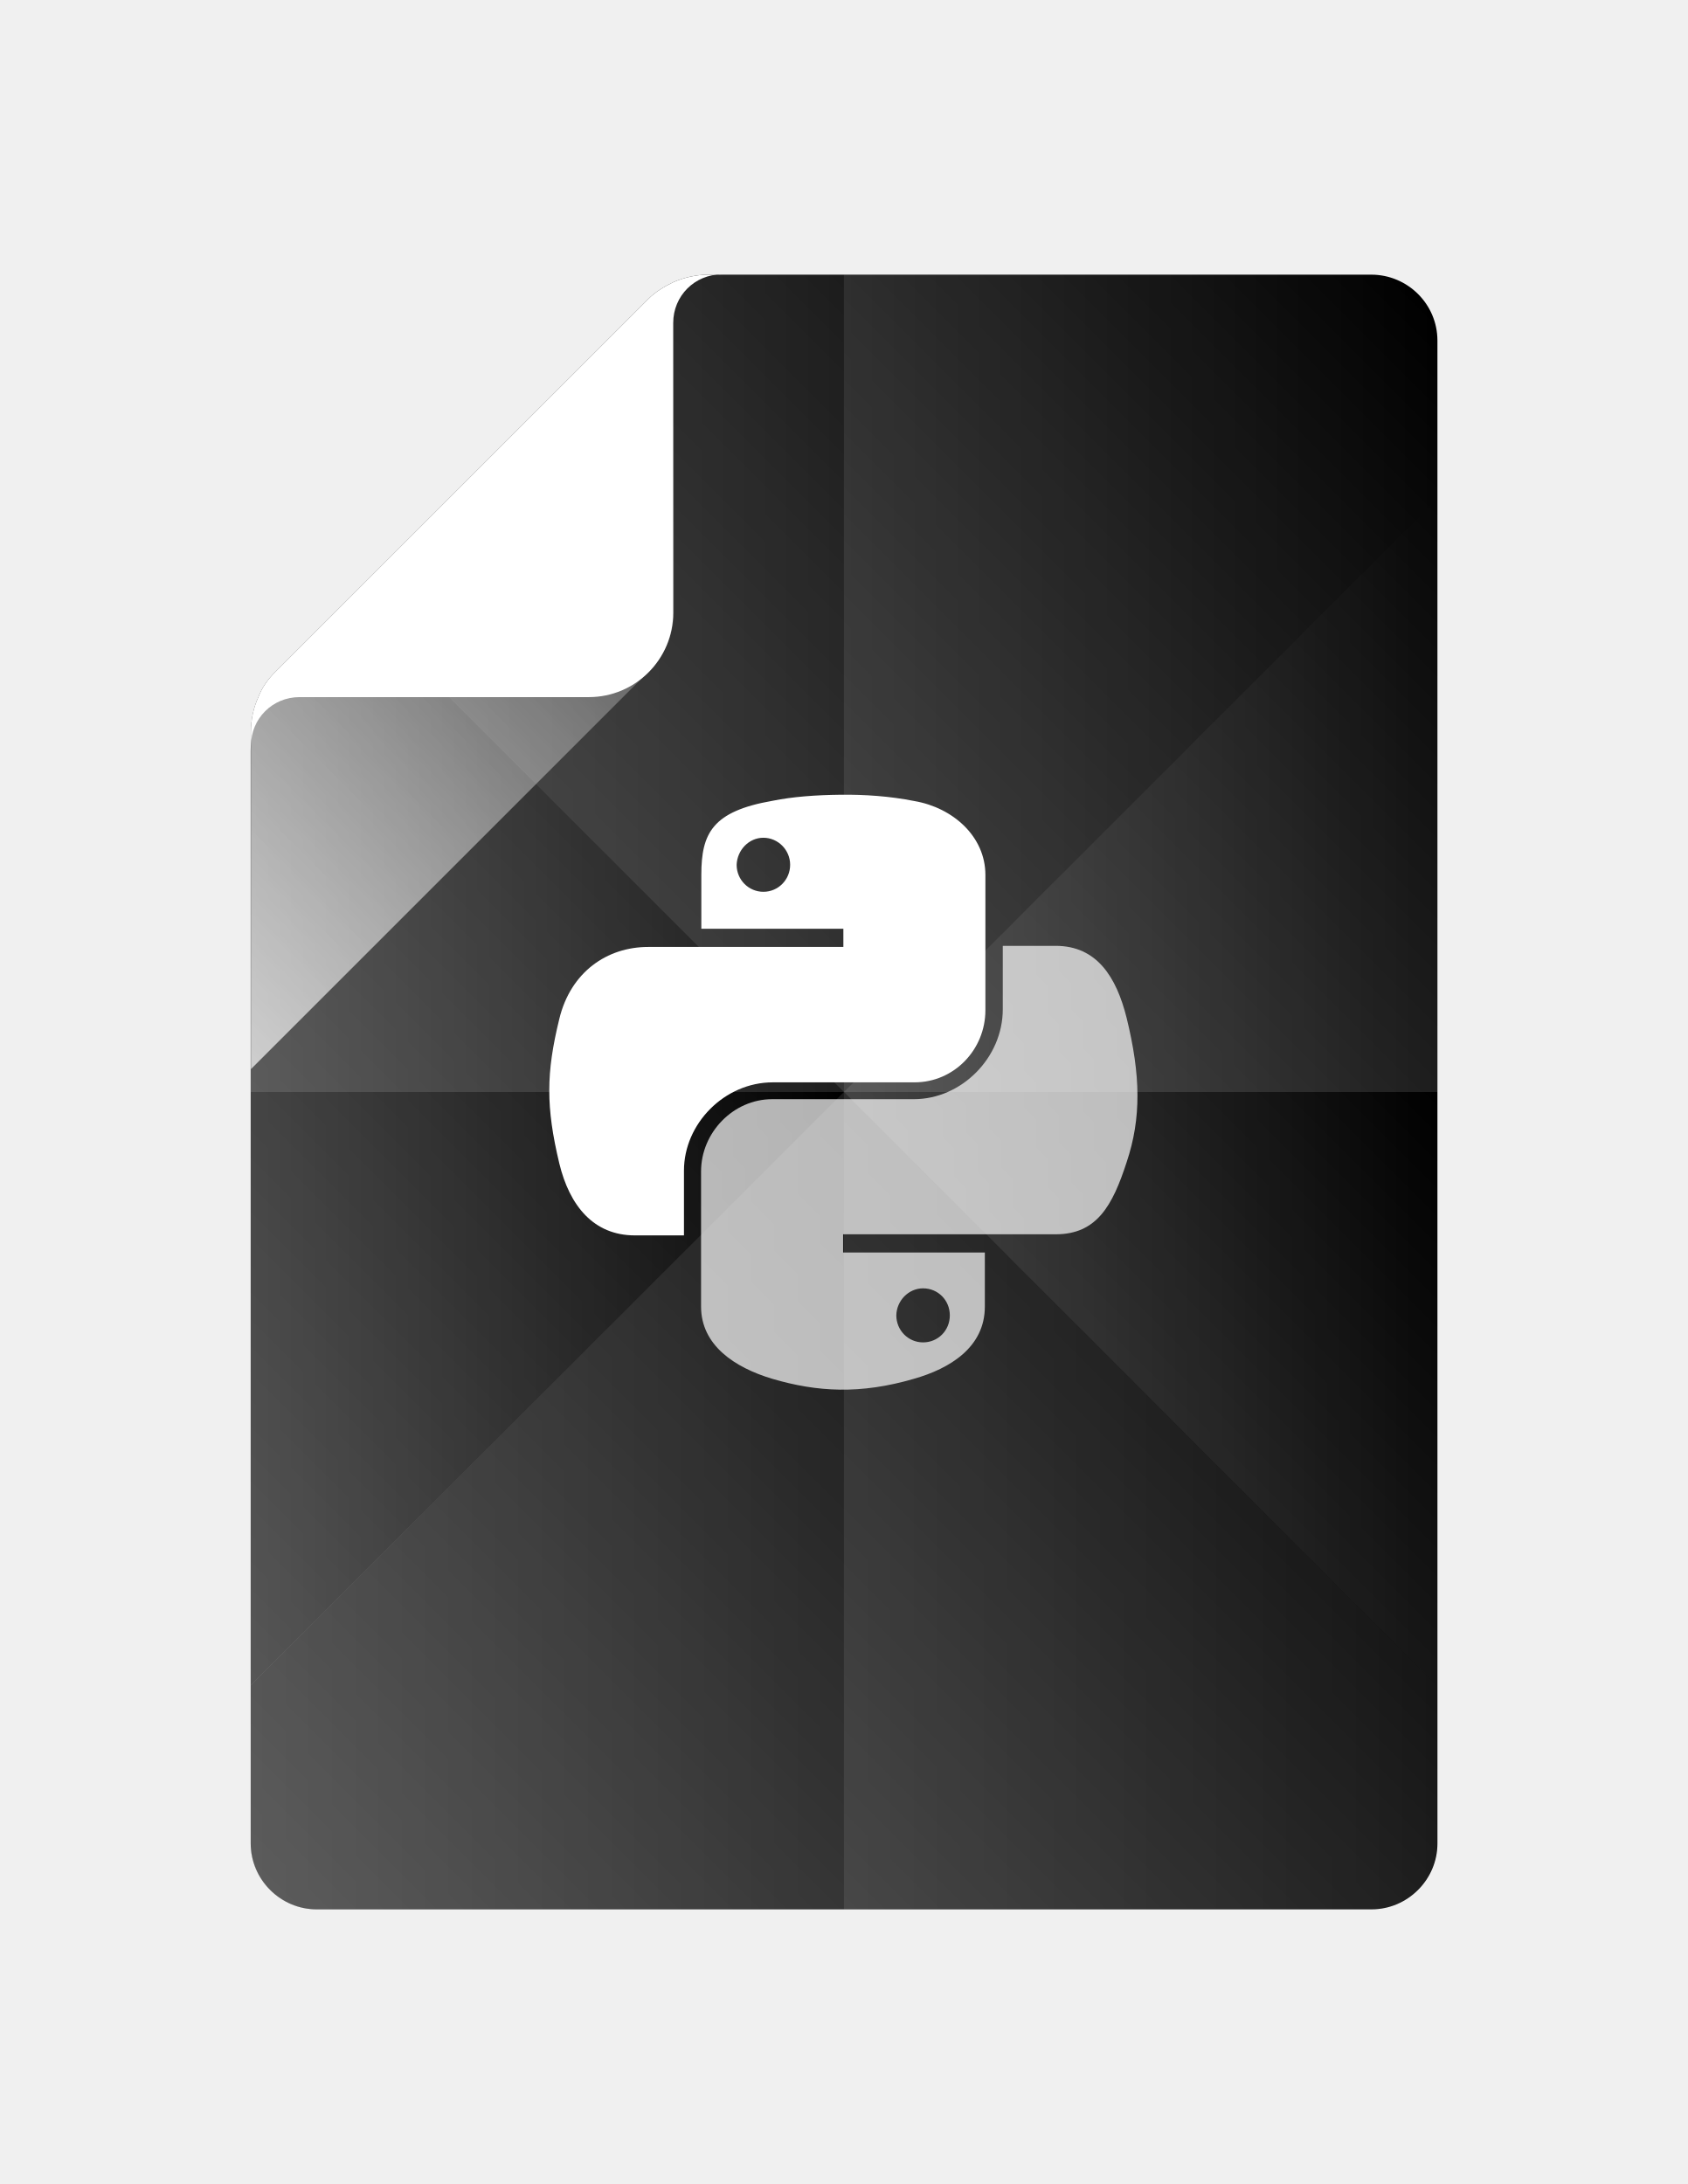
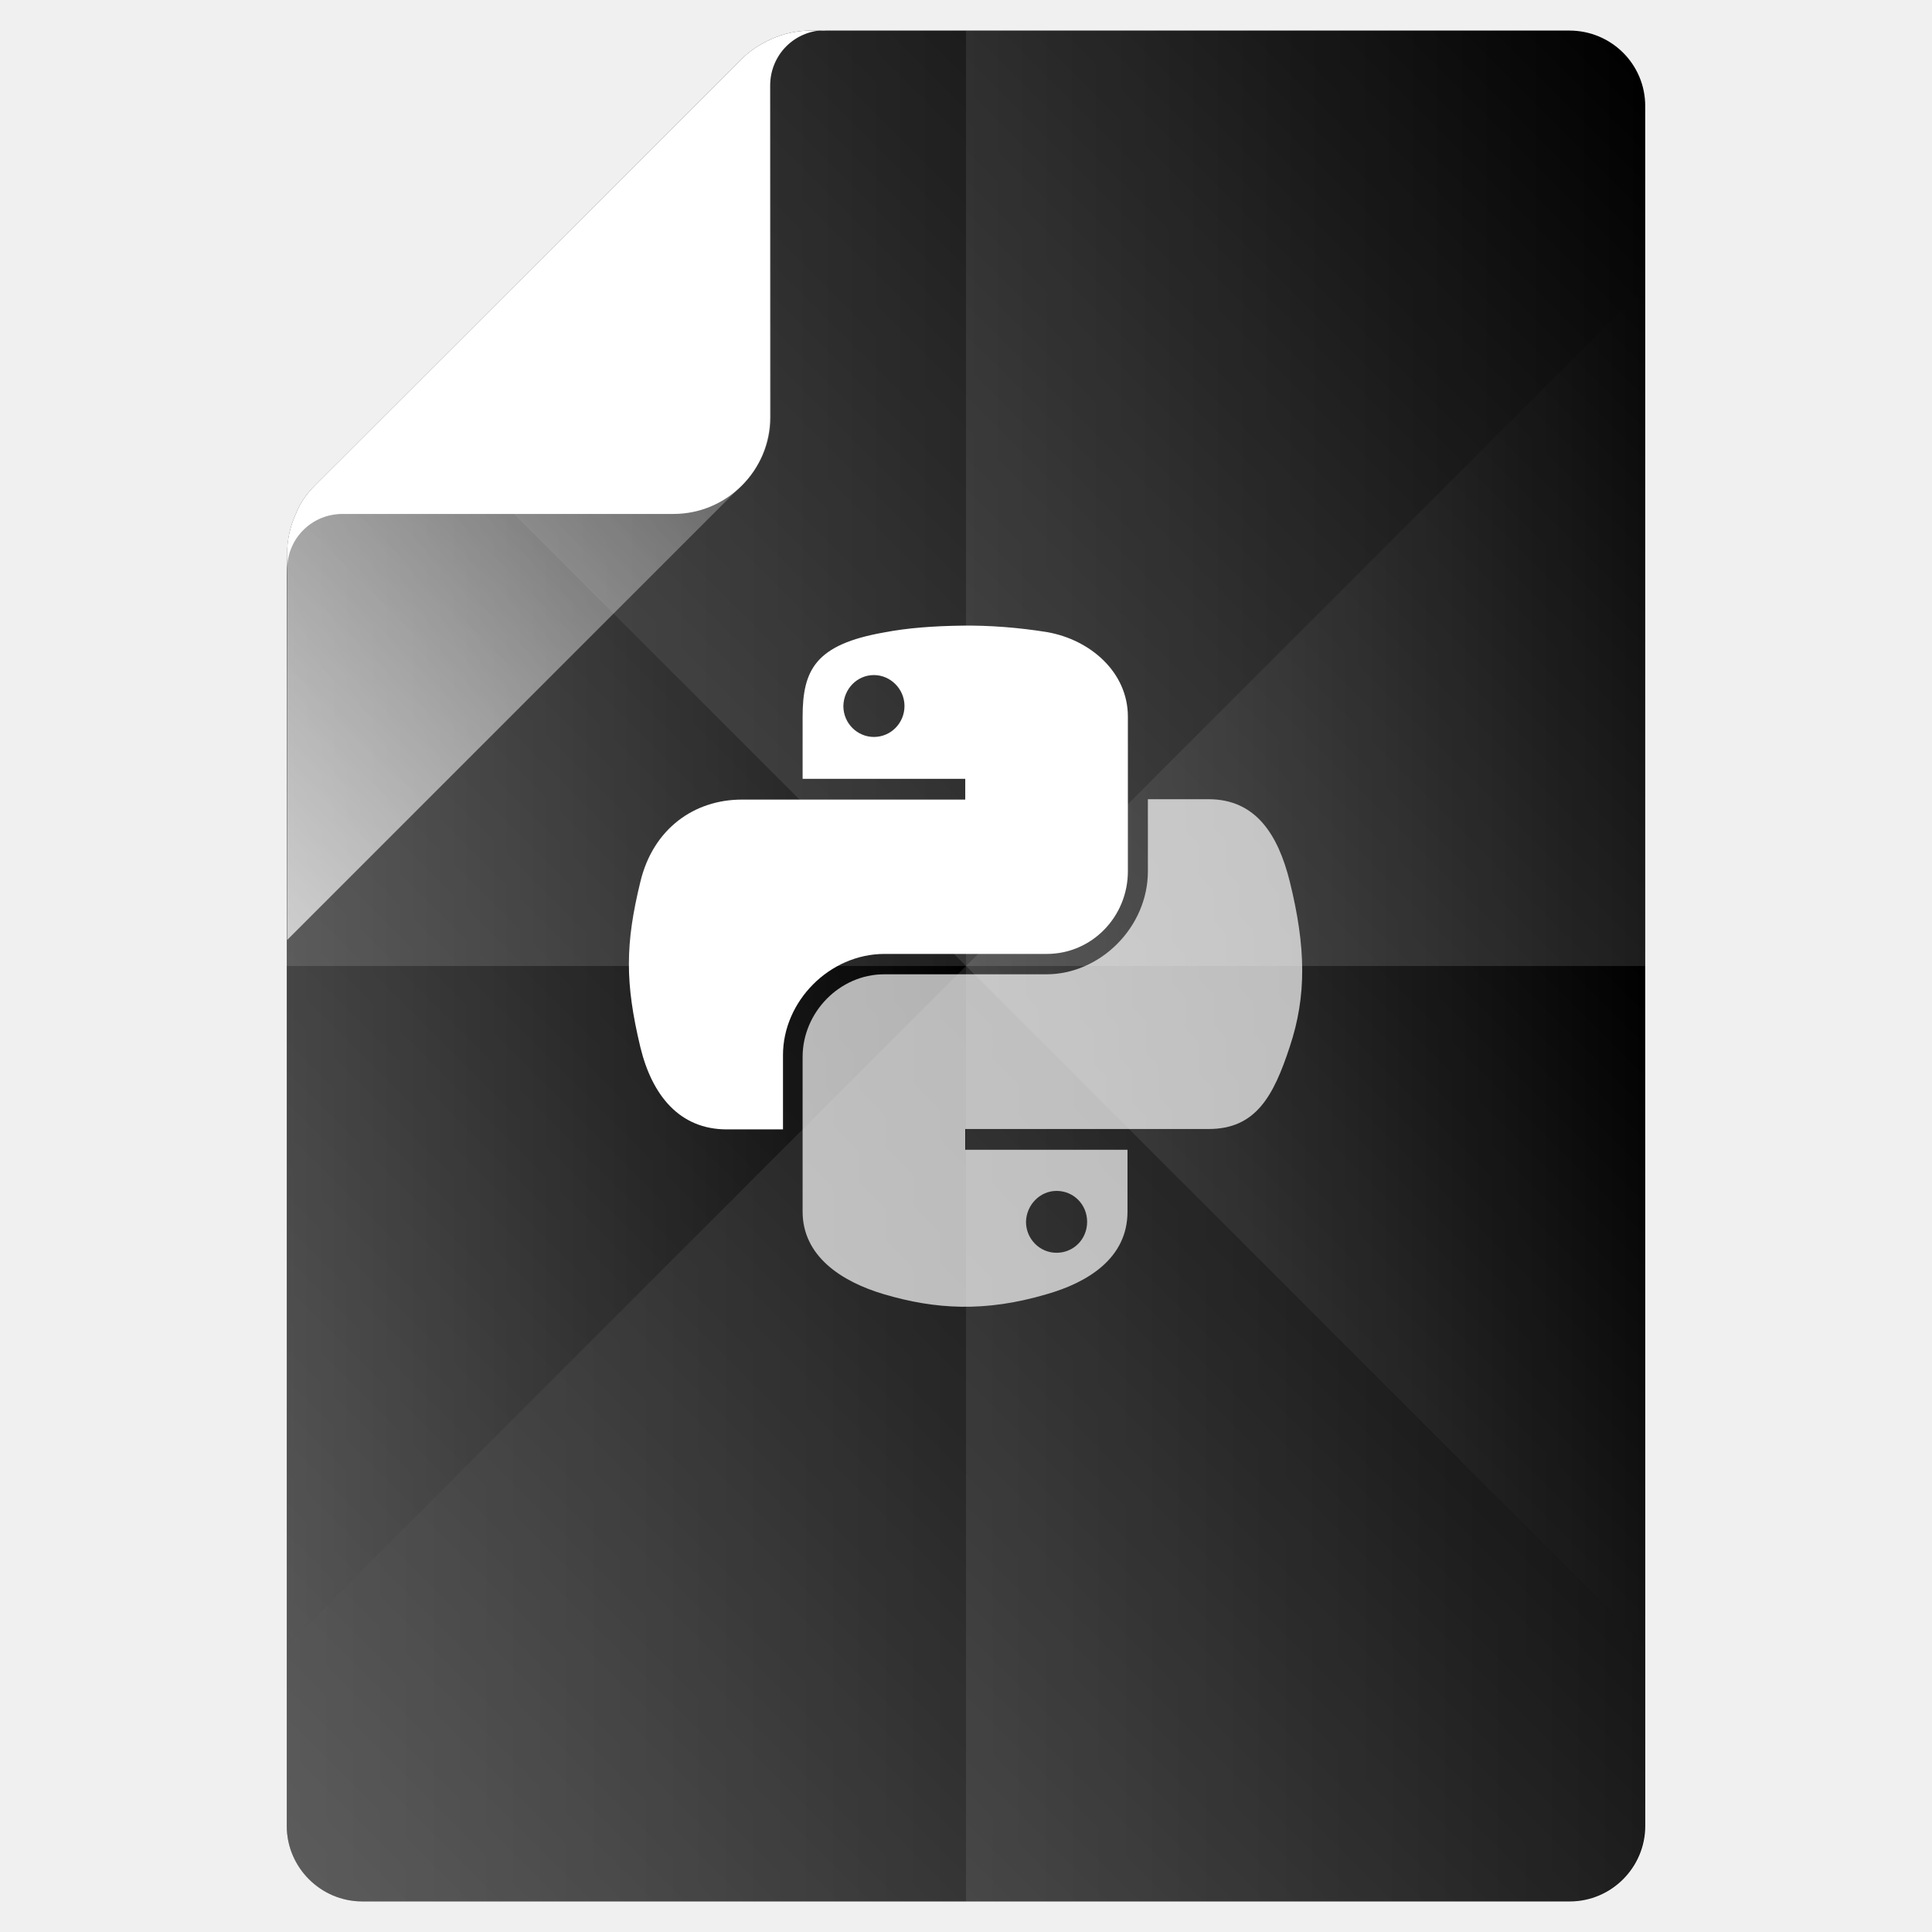
- <svg xmlns="http://www.w3.org/2000/svg" version="1.1" id="Layer_1" x="0px" y="0px" viewBox="0 0 612 792" enable-background="new 0 0 612 792" xml:space="preserve">
+ <svg xmlns="http://www.w3.org/2000/svg" version="1.1" id="Layer_1" x="0px" y="0px" viewBox="0 0 512 512" enable-background="new 0 0 512 512" xml:space="preserve">
  <g>
-     <path d="M497.2,99.6H261.8h-4.9c-4.4,0-8.7,1-12.7,2.7c-3.3,1.6-6.5,3.5-9.1,6.1L99.8,243.7c-2.6,2.6-4.8,5.6-6.1,9.1   c-1.8,3.9-2.7,8.2-2.7,12.7l-0.1,6.8v396.2c0,13.1,10.8,23.9,23.9,23.9h382.5c13.1,0,23.9-10.8,23.9-23.9V123.5   C521.2,110.3,510.4,99.6,497.2,99.6z" />
    <g>
-       <linearGradient id="SVGID_1_" gradientUnits="userSpaceOnUse" x1="91.025" y1="520.975" x2="305.025" y2="734.975" gradientTransform="matrix(1.1953 0 0 -1.1953 0 1036.688)">
-         <stop offset="0" style="stop-color:#FFFFFF;stop-opacity:0.2" />
+       <path d="M415.9,8.1H219h-4.1c-3.7,0-7.3,0.8-10.6,2.3c-2.8,1.3-5.4,2.9-7.6,5.1L83.5,128.6c-2.2,2.2-4,4.7-5.1,7.6    c-1.5,3.3-2.3,6.9-2.3,10.6l-0.1,5.7v331.4c0,11,9,20,20,20H416c11,0,20-9,20-20V28.1C436,17,427,8.1,415.9,8.1z" />
+       <g>
+         <linearGradient id="SVGID_1_" gradientUnits="userSpaceOnUse" x1="76.196" y1="-128.588" x2="255.161" y2="-307.553" gradientTransform="matrix(1.1953 0 0 1.1953 0 424.6939)">
+           <stop offset="0" style="stop-color:#FFFFFF;stop-opacity:0.2" />
+           <stop offset="1" style="stop-color:#FFFFFF;stop-opacity:0" />
+         </linearGradient>
+         <path fill="url(#SVGID_1_)" d="M256,256V8.1h-37h-4.1c-3.7,0-7.3,0.8-10.6,2.3c-2.8,1.3-5.4,2.9-7.6,5.1L83.5,128.6     c-2.2,2.2-4,4.7-5.1,7.6c-1.5,3.3-2.3,6.9-2.3,10.6l-0.1,5.7V256H256z" />
+         <linearGradient id="SVGID_2_" gradientUnits="userSpaceOnUse" x1="199.967" y1="-155.336" x2="374.051" y2="-329.421" gradientTransform="matrix(1.1953 0 0 1.1953 0 424.6939)">
+           <stop offset="0" style="stop-color:#FFFFFF;stop-opacity:0.2" />
+           <stop offset="1" style="stop-color:#FFFFFF;stop-opacity:0" />
+         </linearGradient>
+         <path fill="url(#SVGID_2_)" d="M415.9,8.1H256V256h180V28.1C436,17,427,8.1,415.9,8.1z" />
+         <linearGradient id="SVGID_3_" gradientUnits="userSpaceOnUse" x1="54.302" y1="47.15" x2="228.377" y2="-126.926" gradientTransform="matrix(1.1953 0 0 1.1953 0 424.6939)">
+           <stop offset="0" style="stop-color:#FFFFFF;stop-opacity:0.2" />
+           <stop offset="1" style="stop-color:#FFFFFF;stop-opacity:0" />
+         </linearGradient>
+         <path fill="url(#SVGID_3_)" d="M76,483.9c0,11,9,20,20,20h160V256H76V483.9z" />
+         <linearGradient id="SVGID_4_" gradientUnits="userSpaceOnUse" x1="197.487" y1="49.595" x2="376.452" y2="-129.371" gradientTransform="matrix(1.1953 0 0 1.1953 0 424.6939)">
+           <stop offset="0" style="stop-color:#FFFFFF;stop-opacity:0.2" />
+           <stop offset="1" style="stop-color:#FFFFFF;stop-opacity:0" />
+         </linearGradient>
+         <path fill="url(#SVGID_4_)" d="M256,256v247.9h159.9c11,0,20-9,20-20V256H256z" />
+       </g>
+       <g>
+         <linearGradient id="SVGID_5_" gradientUnits="userSpaceOnUse" x1="63.652" y1="-128.57" x2="214.172" y2="-128.57" gradientTransform="matrix(1.1953 0 0 1.1953 0 424.6939)">
+           <stop offset="0" style="stop-color:#FFFFFF;stop-opacity:0.2" />
+           <stop offset="1" style="stop-color:#FFFFFF;stop-opacity:0" />
+         </linearGradient>
+         <path fill="url(#SVGID_5_)" d="M256,256L106,106l-22.5,22.5c-2.2,2.2-4,4.7-5.1,7.6c-1.5,3.3-2.3,6.9-2.3,10.6l-0.1,5.7V436     L256,256z" />
+         <linearGradient id="SVGID_6_" gradientUnits="userSpaceOnUse" x1="88.704" y1="-244.871" x2="364.762" y2="-244.871" gradientTransform="matrix(1.1953 0 0 1.1953 0 424.6939)">
+           <stop offset="0" style="stop-color:#FFFFFF;stop-opacity:0.2" />
+           <stop offset="1" style="stop-color:#FFFFFF;stop-opacity:0" />
+         </linearGradient>
+         <path fill="url(#SVGID_6_)" d="M256,256L436,76V28c0-11-9-20-20-20H219h-4.1c-3.7,0-7.3,0.8-10.6,2.3c-2.8,1.3-5.4,2.9-7.6,5.1     L106,106L256,256z" />
+         <linearGradient id="SVGID_7_" gradientUnits="userSpaceOnUse" x1="63.582" y1="-37.391" x2="364.762" y2="-37.391" gradientTransform="matrix(1.1953 0 0 1.1953 0 424.6939)">
+           <stop offset="0" style="stop-color:#FFFFFF;stop-opacity:0.2" />
+           <stop offset="1" style="stop-color:#FFFFFF;stop-opacity:0" />
+         </linearGradient>
+         <path fill="url(#SVGID_7_)" d="M436,483.9v-48L256,256L76,436v48c0,11,9,20,20,20h319.9C427,503.9,436,495,436,483.9z" />
+         <linearGradient id="SVGID_8_" gradientUnits="userSpaceOnUse" x1="214.172" y1="-141.131" x2="364.762" y2="-141.131" gradientTransform="matrix(1.1953 0 0 1.1953 0 424.6939)">
+           <stop offset="0" style="stop-color:#FFFFFF;stop-opacity:0.2" />
+           <stop offset="1" style="stop-color:#FFFFFF;stop-opacity:0" />
+         </linearGradient>
+         <polygon fill="url(#SVGID_8_)" points="436,436 436,76 256,256    " />
+       </g>
+       <linearGradient id="SVGID_9_" gradientUnits="userSpaceOnUse" x1="80.204" y1="-573.019" x2="387.166" y2="-879.981" gradientTransform="matrix(0.5977 0 0 0.5977 0 563.3214)">
+         <stop offset="0" style="stop-color:#FFFFFF" />
        <stop offset="1" style="stop-color:#FFFFFF;stop-opacity:0" />
      </linearGradient>
-       <path fill="url(#SVGID_1_)" d="M306,396V99.6h-44.2h-4.9c-4.4,0-8.7,1-12.7,2.7c-3.3,1.6-6.5,3.5-9.1,6.1L99.8,243.7    c-2.6,2.6-4.8,5.6-6.1,9.1c-1.8,3.9-2.7,8.2-2.7,12.7l-0.1,6.8V396H306z" />
-       <linearGradient id="SVGID_2_" gradientUnits="userSpaceOnUse" x1="239" y1="553" x2="447.125" y2="761.125" gradientTransform="matrix(1.1953 0 0 -1.1953 0 1036.688)">
-         <stop offset="0" style="stop-color:#FFFFFF;stop-opacity:0.2" />
-         <stop offset="1" style="stop-color:#FFFFFF;stop-opacity:0" />
-       </linearGradient>
-       <path fill="url(#SVGID_2_)" d="M497.2,99.6H306V396h215.2V123.5C521.2,110.3,510.4,99.6,497.2,99.6z" />
-       <linearGradient id="SVGID_3_" gradientUnits="userSpaceOnUse" x1="64.875" y1="310.875" x2="273" y2="519" gradientTransform="matrix(1.1953 0 0 -1.1953 0 1036.688)">
-         <stop offset="0" style="stop-color:#FFFFFF;stop-opacity:0.2" />
-         <stop offset="1" style="stop-color:#FFFFFF;stop-opacity:0" />
-       </linearGradient>
-       <path fill="url(#SVGID_3_)" d="M90.8,668.5c0,13.1,10.8,23.9,23.9,23.9H306V396H90.8V668.5z" />
-       <linearGradient id="SVGID_4_" gradientUnits="userSpaceOnUse" x1="236.062" y1="307.938" x2="450.062" y2="521.938" gradientTransform="matrix(1.1953 0 0 -1.1953 0 1036.688)">
-         <stop offset="0" style="stop-color:#FFFFFF;stop-opacity:0.2" />
-         <stop offset="1" style="stop-color:#FFFFFF;stop-opacity:0" />
-       </linearGradient>
-       <path fill="url(#SVGID_4_)" d="M306,396v296.4h191.2c13.1,0,23.9-10.8,23.9-23.9V396H306z" />
+       <path opacity="0.7" fill="url(#SVGID_9_)" enable-background="new    " d="M196.7,15.6L83.5,128.9c-2.2,2.2-4,4.7-5.1,7.6    c-1.5,3.3-2.3,6.9-2.3,10.6v102l120.6-120.6c4.9-4.9,7.6-11.3,7.6-18.1v-100C201.5,11.7,198.9,13.4,196.7,15.6z" />
+       <path fill="#FFFFFF" d="M214.9,8.1c-3.7,0-7.3,0.8-10.6,2.3c-2.8,1.3-5.4,2.9-7.6,5.1L83.5,128.6c-2.2,2.2-4,4.7-5.1,7.6    c-1.5,3.3-2.3,6.9-2.3,10.6v4.1c0-8.2,6.5-14.7,14.7-14.7h87.7c14.1,0,25.6-11.5,25.6-25.6V22.7c0-8.2,6.5-14.7,14.7-14.7    C218.9,8.1,214.9,8.1,214.9,8.1z" />
    </g>
-     <g>
-       <linearGradient id="SVGID_5_" gradientUnits="userSpaceOnUse" x1="76" y1="521" x2="256" y2="521" gradientTransform="matrix(1.1953 0 0 -1.1953 0 1036.688)">
-         <stop offset="0" style="stop-color:#FFFFFF;stop-opacity:0.2" />
-         <stop offset="1" style="stop-color:#FFFFFF;stop-opacity:0" />
-       </linearGradient>
-       <path fill="url(#SVGID_5_)" d="M306,396L126.7,216.7l-26.9,26.9c-2.6,2.6-4.8,5.6-6.1,9.1c-1.8,3.9-2.7,8.2-2.7,12.7l-0.1,6.8v339    L306,396z" />
-       <linearGradient id="SVGID_6_" gradientUnits="userSpaceOnUse" x1="106" y1="660" x2="436" y2="660" gradientTransform="matrix(1.1953 0 0 -1.1953 0 1036.688)">
-         <stop offset="0" style="stop-color:#FFFFFF;stop-opacity:0.2" />
-         <stop offset="1" style="stop-color:#FFFFFF;stop-opacity:0" />
-       </linearGradient>
-       <path fill="url(#SVGID_6_)" d="M306,396l215.2-215.2v-57.4c0-13.1-10.8-23.9-23.9-23.9H261.8h-4.9c-4.4,0-8.7,1-12.7,2.7    c-3.3,1.6-6.5,3.5-9.1,6.1L126.7,216.7L306,396z" />
-       <linearGradient id="SVGID_7_" gradientUnits="userSpaceOnUse" x1="76" y1="412" x2="436" y2="412" gradientTransform="matrix(1.1953 0 0 -1.1953 0 1036.688)">
-         <stop offset="0" style="stop-color:#FFFFFF;stop-opacity:0.2" />
-         <stop offset="1" style="stop-color:#FFFFFF;stop-opacity:0" />
-       </linearGradient>
-       <path fill="url(#SVGID_7_)" d="M521.2,668.5v-57.4L306,396L90.8,611.2v57.4c0,13.1,10.8,23.9,23.9,23.9h382.5    C510.4,692.4,521.2,681.7,521.2,668.5z" />
-       <linearGradient id="SVGID_8_" gradientUnits="userSpaceOnUse" x1="256" y1="536" x2="436" y2="536" gradientTransform="matrix(1.1953 0 0 -1.1953 0 1036.688)">
-         <stop offset="0" style="stop-color:#FFFFFF;stop-opacity:0.2" />
-         <stop offset="1" style="stop-color:#FFFFFF;stop-opacity:0" />
-       </linearGradient>
-       <polygon fill="url(#SVGID_8_)" points="521.2,611.2 521.2,180.8 306,396   " />
+     <g id="g2303">
+       <path id="path1948" fill="#FFFFFF" d="M254.9,165.8c-7.4,0.1-14.4,0.6-20.6,1.8c-18.2,3.2-21.6,9.9-21.6,22.4v16.4h43.1v5.5h-43.1    h-16.1c-12.5,0-23.5,7.6-26.9,21.8c-4,16.4-4.1,26.7,0,43.8c3.1,12.8,10.4,21.8,22.9,21.8h14.9v-19.7c0-14.2,12.3-26.8,26.9-26.8    h43c12,0,21.5-9.9,21.5-21.9v-41c0-11.7-9.9-20.4-21.5-22.4C269.9,166.3,262.2,165.7,254.9,165.8z M231.6,178.9    c4.4,0,8.1,3.7,8.1,8.2s-3.6,8.2-8.1,8.2c-4.4,0-8.1-3.6-8.1-8.2C223.6,182.6,227.1,178.9,231.6,178.9z" />
+       <path id="path1950" opacity="0.7" fill="#FFFFFF" enable-background="new    " d="M304.2,211.8v19.1c0,14.8-12.6,27.3-26.9,27.3    h-43c-11.8,0-21.6,10.1-21.6,21.9v41c0,11.7,10.1,18.5,21.6,21.9c13.6,4,26.7,4.8,43,0c10.9-3.1,21.5-9.5,21.5-21.9v-16.4h-43    v-5.5h43h21.5c12.5,0,17.2-8.7,21.5-21.8c4.5-13.5,4.3-26.4,0-43.8c-3.1-12.4-9-21.8-21.5-21.8h-16.1V211.8z M280,315.6    c4.5,0,8.1,3.6,8.1,8.2s-3.6,8.2-8.1,8.2s-8.1-3.7-8.1-8.2C272,319.3,275.6,315.6,280,315.6z" />
    </g>
-     <linearGradient id="SVGID_9_" gradientUnits="userSpaceOnUse" x1="95.8" y1="862.4" x2="462.7" y2="1229.3" gradientTransform="matrix(0.5977 0 0 -0.5977 0 869.3438)">
-       <stop offset="0" style="stop-color:#FFFFFF" />
-       <stop offset="1" style="stop-color:#FFFFFF;stop-opacity:0" />
-     </linearGradient>
-     <path opacity="0.7" fill="url(#SVGID_9_)" enable-background="new    " d="M235.1,108.6L99.8,244c-2.6,2.6-4.8,5.6-6.1,9.1   c-1.8,3.9-2.7,8.2-2.7,12.7v121.9l144.2-144.2c5.9-5.9,9.1-13.5,9.1-21.6V102.3C240.9,103.9,237.7,106,235.1,108.6z" />
-     <path fill="#FFFFFF" d="M256.9,99.6c-4.4,0-8.7,1-12.7,2.7c-3.3,1.6-6.5,3.5-9.1,6.1L99.8,243.7c-2.6,2.6-4.8,5.6-6.1,9.1   c-1.8,3.9-2.7,8.2-2.7,12.7v4.9c0-9.8,7.8-17.6,17.6-17.6h104.9c16.9,0,30.6-13.7,30.6-30.6V117.1c0-9.8,7.8-17.6,17.6-17.6   C261.7,99.6,256.9,99.6,256.9,99.6z" />
-   </g>
-   <g id="g2303">
-     <path id="path1948" fill="#FFFFFF" d="M304.7,288.2c-8.8,0.1-17.2,0.7-24.6,2.2c-21.8,3.8-25.8,11.8-25.8,26.8v19.6h51.5v6.6h-51.5   H235c-14.9,0-28.1,9.1-32.2,26.1c-4.8,19.6-4.9,31.9,0,52.4c3.7,15.3,12.4,26.1,27.4,26.1H248v-23.5c0-17,14.7-32,32.2-32h51.4   c14.3,0,25.7-11.8,25.7-26.2v-49c0-14-11.8-24.4-25.7-26.8C322.6,288.7,313.4,288.1,304.7,288.2z M276.8,303.8   c5.3,0,9.7,4.4,9.7,9.8s-4.3,9.8-9.7,9.8c-5.3,0-9.7-4.3-9.7-9.8C267.3,308.3,271.5,303.8,276.8,303.8z" />
-     <path id="path1950" opacity="0.7" fill="#FFFFFF" enable-background="new    " d="M363.6,343.2V366c0,17.7-15.1,32.6-32.2,32.6   h-51.4c-14.1,0-25.8,12.1-25.8,26.2v49c0,14,12.1,22.1,25.8,26.2c16.3,4.8,31.9,5.7,51.4,0c13-3.7,25.7-11.4,25.7-26.2v-19.6h-51.4   v-6.6h51.4h25.7c14.9,0,20.6-10.4,25.7-26.1c5.4-16.1,5.1-31.6,0-52.4c-3.7-14.8-10.8-26.1-25.7-26.1H363.6L363.6,343.2z    M334.7,467.2c5.4,0,9.7,4.3,9.7,9.8s-4.3,9.8-9.7,9.8s-9.7-4.4-9.7-9.8C325.1,471.7,329.4,467.2,334.7,467.2z" />
  </g>
</svg>
